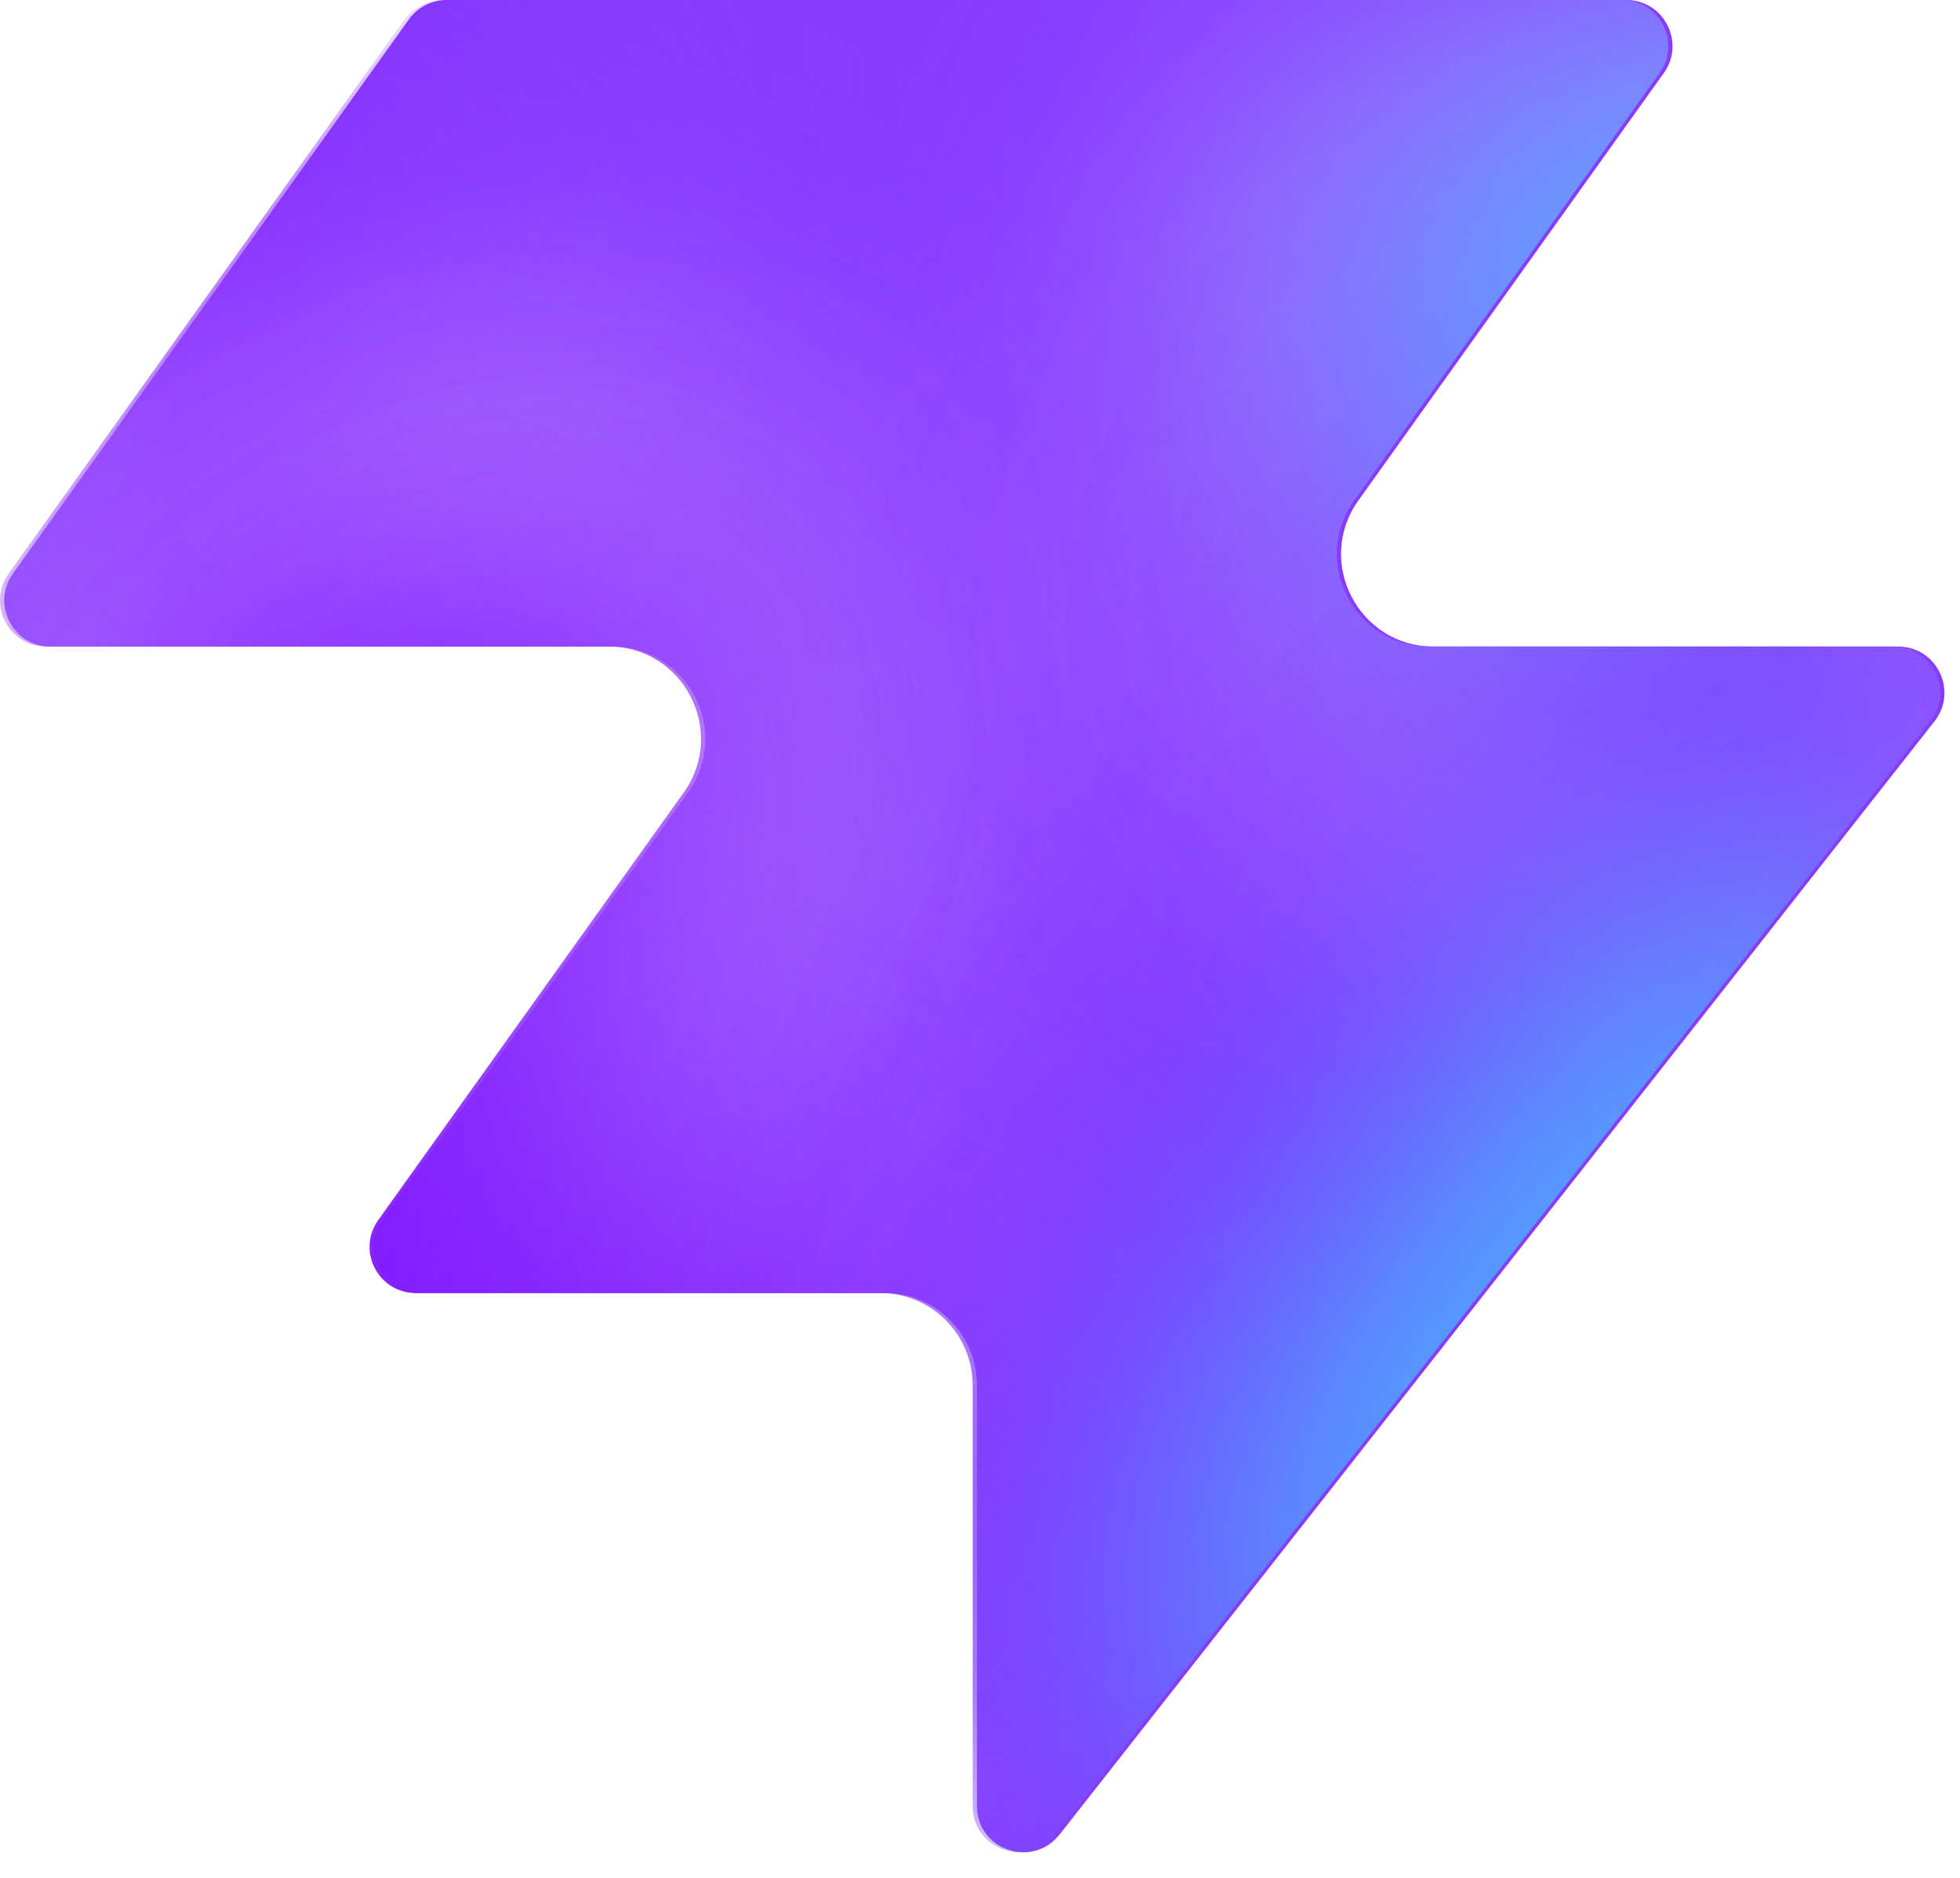
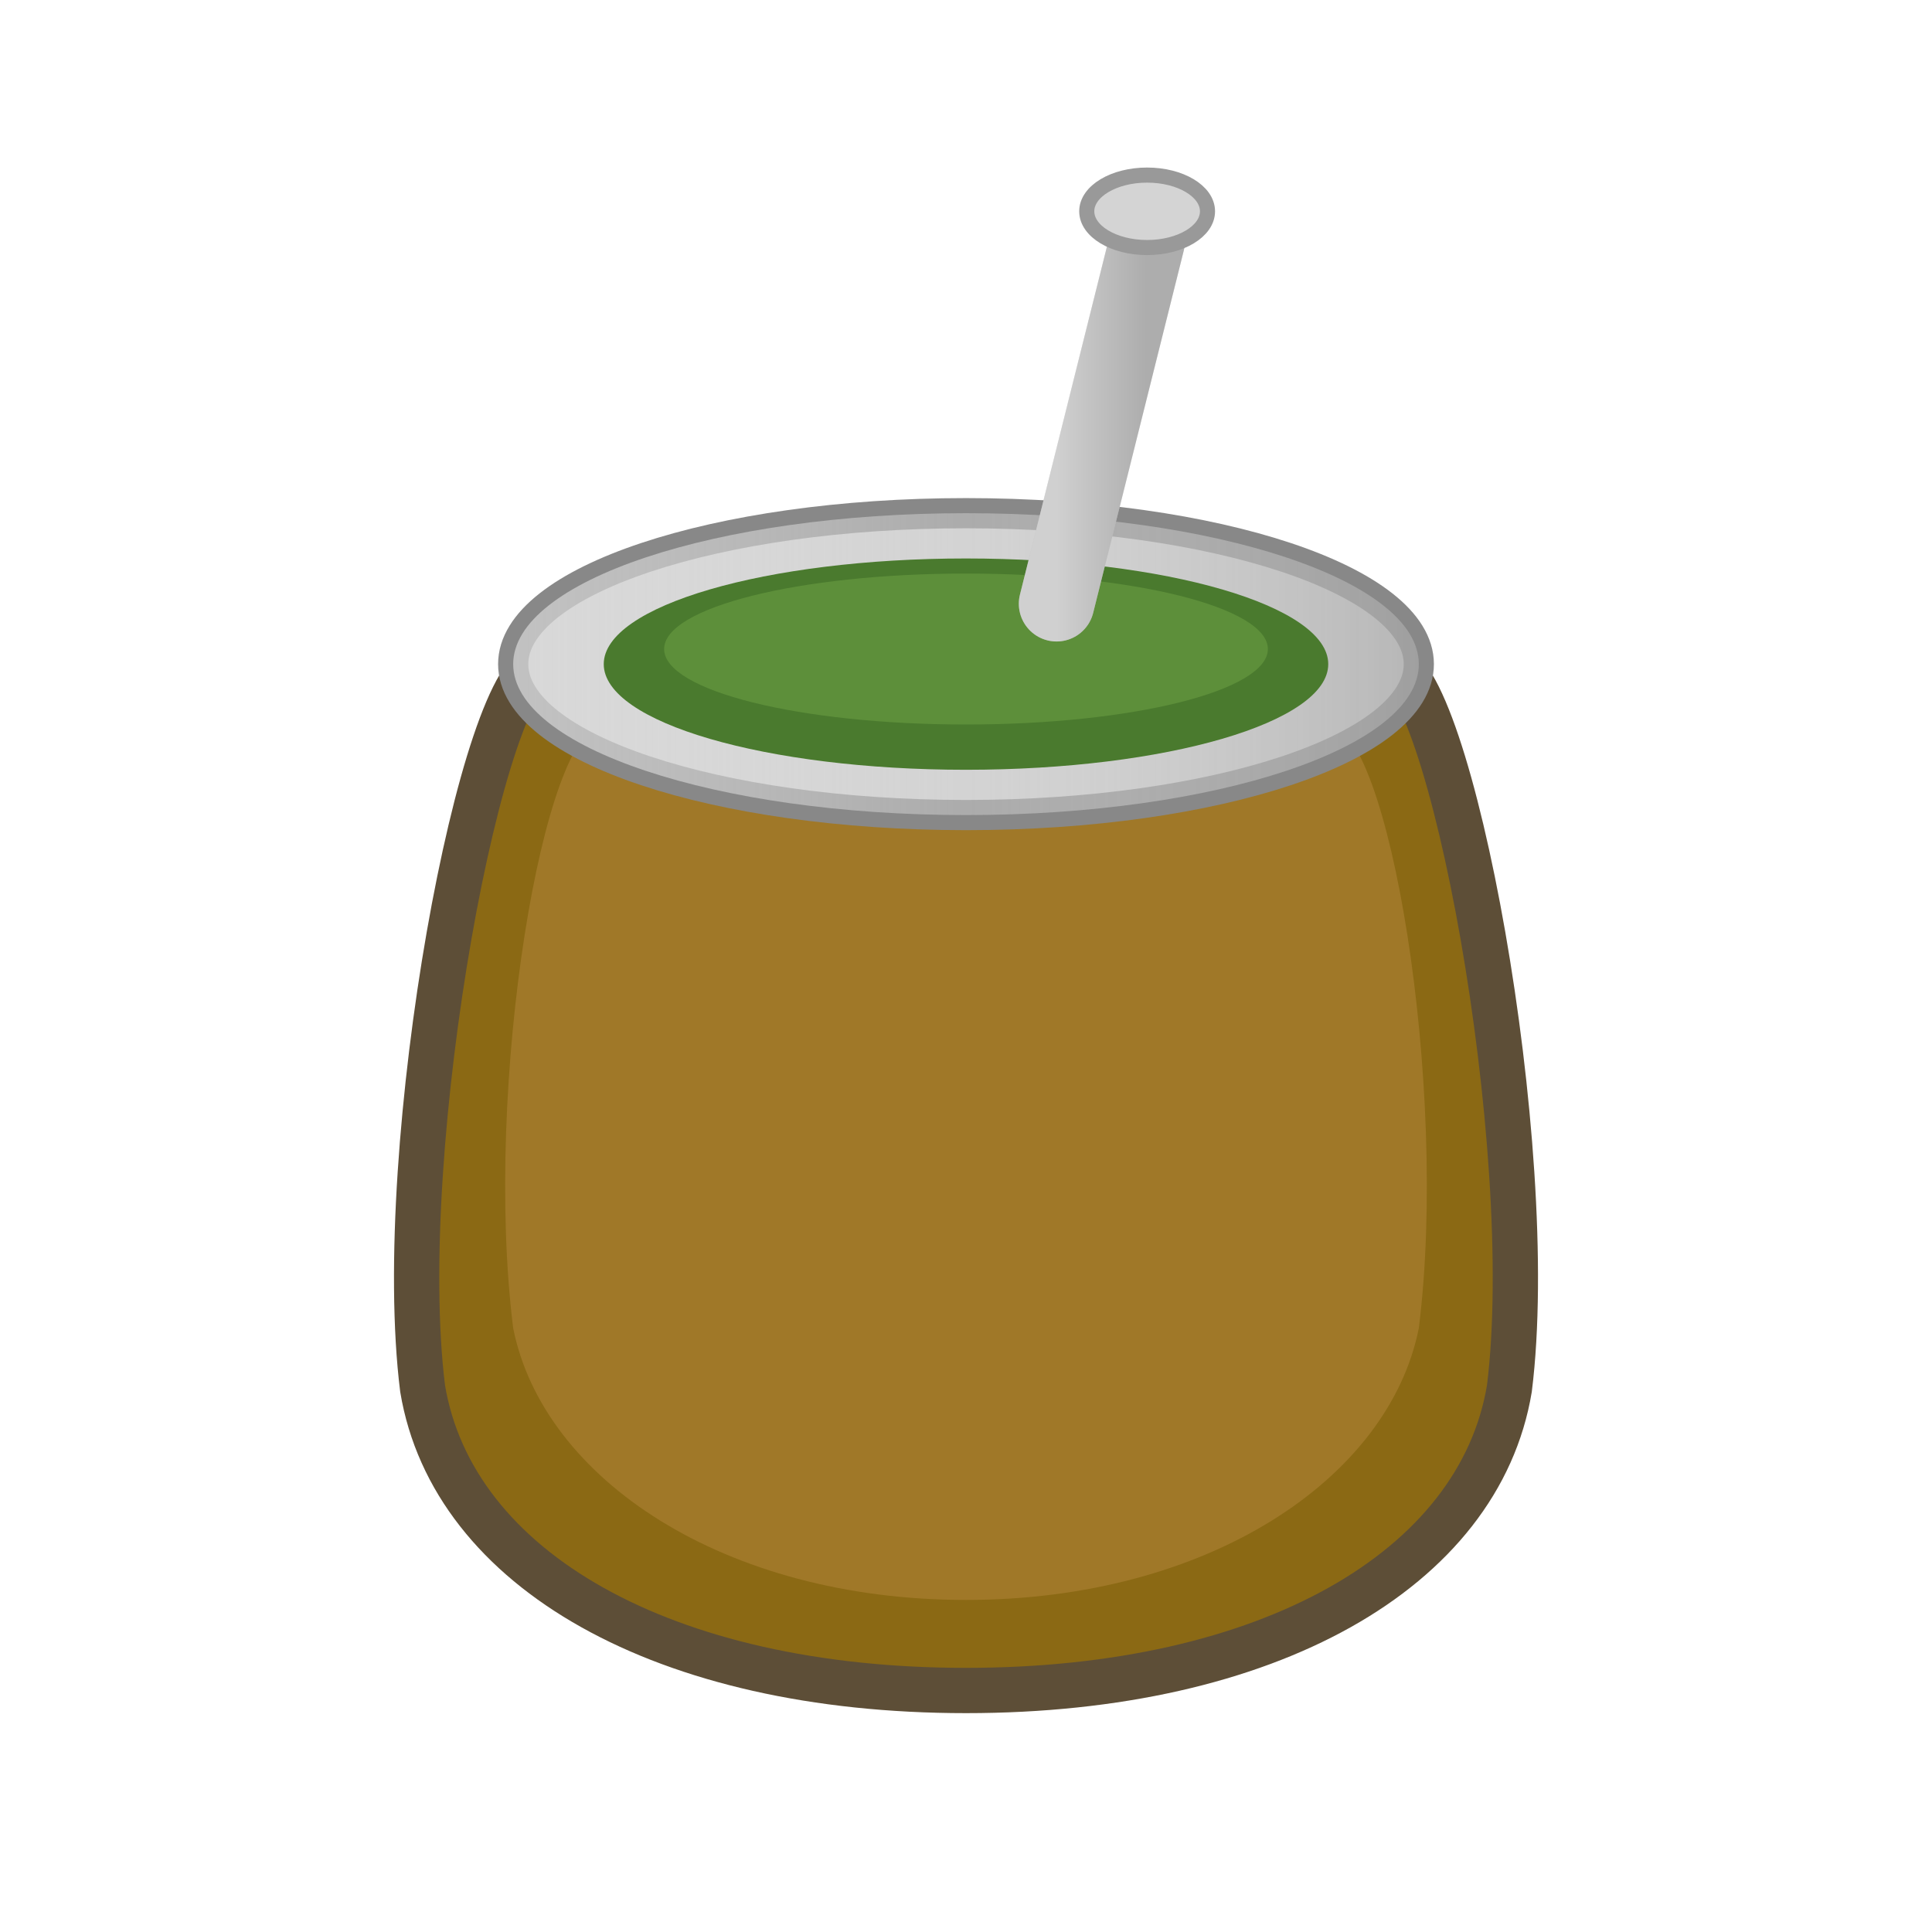
- <svg xmlns="http://www.w3.org/2000/svg" width="48" height="46" fill="none" viewBox="0 0 48 46">
-   <path fill="#863bff" d="M25.946 44.938c-.664.845-2.021.375-2.021-.698V33.937a2.26 2.26 0 0 0-2.262-2.262H10.287c-.92 0-1.456-1.04-.92-1.788l7.48-10.471c1.07-1.497 0-3.578-1.842-3.578H1.237c-.92 0-1.456-1.04-.92-1.788L10.013.474c.214-.297.556-.474.92-.474h28.894c.92 0 1.456 1.04.92 1.788l-7.48 10.471c-1.07 1.498 0 3.579 1.842 3.579h11.377c.943 0 1.473 1.088.89 1.83L25.947 44.94z" style="fill:#863bff;fill:color(display-p3 .525 .23 1);fill-opacity:1" />
-   <mask id="a" width="48" height="46" x="0" y="0" maskUnits="userSpaceOnUse" style="mask-type:alpha">
-     <path fill="#000" d="M25.842 44.938c-.664.844-2.021.375-2.021-.698V33.937a2.26 2.26 0 0 0-2.262-2.262H10.183c-.92 0-1.456-1.04-.92-1.788l7.48-10.471c1.07-1.498 0-3.579-1.842-3.579H1.133c-.92 0-1.456-1.04-.92-1.787L9.91.473c.214-.297.556-.474.92-.474h28.894c.92 0 1.456 1.04.92 1.788l-7.48 10.471c-1.07 1.498 0 3.578 1.842 3.578h11.377c.943 0 1.473 1.088.89 1.832L25.843 44.94z" style="fill:#000;fill-opacity:1" />
-   </mask>
-   <g mask="url(#a)">
-     <g filter="url(#b)">
-       <ellipse cx="5.508" cy="14.704" fill="#ede6ff" rx="5.508" ry="14.704" style="fill:#ede6ff;fill:color(display-p3 .927 .903 1);fill-opacity:1" transform="matrix(.00324 1 1 -.00324 -4.47 31.516)" />
-     </g>
-     <g filter="url(#c)">
-       <ellipse cx="10.399" cy="29.851" fill="#ede6ff" rx="10.399" ry="29.851" style="fill:#ede6ff;fill:color(display-p3 .927 .903 1);fill-opacity:1" transform="matrix(.00324 1 1 -.00324 -39.328 7.883)" />
-     </g>
-     <g filter="url(#d)">
-       <ellipse cx="5.508" cy="30.487" fill="#7e14ff" rx="5.508" ry="30.487" style="fill:#7e14ff;fill:color(display-p3 .492 .077 1);fill-opacity:1" transform="rotate(89.814 -25.913 -14.639)scale(1 -1)" />
-     </g>
-     <g filter="url(#e)">
-       <ellipse cx="5.508" cy="30.599" fill="#7e14ff" rx="5.508" ry="30.599" style="fill:#7e14ff;fill:color(display-p3 .492 .077 1);fill-opacity:1" transform="rotate(89.814 -32.644 -3.334)scale(1 -1)" />
-     </g>
-     <g filter="url(#f)">
-       <ellipse cx="5.508" cy="30.599" fill="#7e14ff" rx="5.508" ry="30.599" style="fill:#7e14ff;fill:color(display-p3 .492 .077 1);fill-opacity:1" transform="matrix(.00324 1 1 -.00324 -34.34 30.47)" />
-     </g>
-     <g filter="url(#g)">
-       <ellipse cx="14.072" cy="22.078" fill="#ede6ff" rx="14.072" ry="22.078" style="fill:#ede6ff;fill:color(display-p3 .927 .903 1);fill-opacity:1" transform="rotate(93.35 24.506 48.493)scale(-1 1)" />
-     </g>
-     <g filter="url(#h)">
-       <ellipse cx="3.47" cy="21.501" fill="#7e14ff" rx="3.47" ry="21.501" style="fill:#7e14ff;fill:color(display-p3 .492 .077 1);fill-opacity:1" transform="rotate(89.009 28.708 47.59)scale(-1 1)" />
-     </g>
-     <g filter="url(#i)">
-       <ellipse cx="3.47" cy="21.501" fill="#7e14ff" rx="3.47" ry="21.501" style="fill:#7e14ff;fill:color(display-p3 .492 .077 1);fill-opacity:1" transform="rotate(89.009 28.708 47.59)scale(-1 1)" />
-     </g>
-     <g filter="url(#j)">
-       <ellipse cx=".387" cy="8.972" fill="#7e14ff" rx="4.407" ry="29.108" style="fill:#7e14ff;fill:color(display-p3 .492 .077 1);fill-opacity:1" transform="rotate(39.51 .387 8.972)" />
-     </g>
-     <g filter="url(#k)">
-       <ellipse cx="47.523" cy="-6.092" fill="#7e14ff" rx="4.407" ry="29.108" style="fill:#7e14ff;fill:color(display-p3 .492 .077 1);fill-opacity:1" transform="rotate(37.892 47.523 -6.092)" />
-     </g>
-     <g filter="url(#l)">
-       <ellipse cx="41.412" cy="6.333" fill="#47bfff" rx="5.971" ry="9.665" style="fill:#47bfff;fill:color(display-p3 .28 .748 1);fill-opacity:1" transform="rotate(37.892 41.412 6.333)" />
-     </g>
-     <g filter="url(#m)">
-       <ellipse cx="-1.879" cy="38.332" fill="#7e14ff" rx="4.407" ry="29.108" style="fill:#7e14ff;fill:color(display-p3 .492 .077 1);fill-opacity:1" transform="rotate(37.892 -1.88 38.332)" />
-     </g>
-     <g filter="url(#n)">
-       <ellipse cx="-1.879" cy="38.332" fill="#7e14ff" rx="4.407" ry="29.108" style="fill:#7e14ff;fill:color(display-p3 .492 .077 1);fill-opacity:1" transform="rotate(37.892 -1.88 38.332)" />
-     </g>
-     <g filter="url(#o)">
-       <ellipse cx="35.651" cy="29.907" fill="#7e14ff" rx="4.407" ry="29.108" style="fill:#7e14ff;fill:color(display-p3 .492 .077 1);fill-opacity:1" transform="rotate(37.892 35.651 29.907)" />
-     </g>
-     <g filter="url(#p)">
-       <ellipse cx="38.418" cy="32.4" fill="#47bfff" rx="5.971" ry="15.297" style="fill:#47bfff;fill:color(display-p3 .28 .748 1);fill-opacity:1" transform="rotate(37.892 38.418 32.4)" />
-     </g>
-   </g>
+ <svg xmlns="http://www.w3.org/2000/svg" viewBox="0 0 64 64" width="64" height="64">
+   <path d="M18 22 C16 22, 13 38, 14 46 C15 52, 22 56, 32 56 C42 56, 49 52, 50 46 C51 38, 48 22, 46 22 Z" fill="#8B6914" stroke="#5D4E37" stroke-width="1.5" />
+   <path d="M20 24 C18 24, 16 36, 17 44 C18 49, 24 53, 32 53 C40 53, 46 49, 47 44 C48 36, 46 24, 44 24 Z" fill="#A07828" />
+   <ellipse cx="32" cy="22" rx="15" ry="5" fill="#C0C0C0" stroke="#888" stroke-width="1" />
+   <ellipse cx="32" cy="22" rx="15" ry="5" fill="url(#rimGrad)" />
+   <ellipse cx="32" cy="22" rx="12" ry="3.5" fill="#4A7A2E" />
+   <ellipse cx="32" cy="21.5" rx="10" ry="2.5" fill="#5D8F3A" />
+   <line x1="38" y1="8" x2="35" y2="20" stroke="#C0C0C0" stroke-width="2.5" stroke-linecap="round" />
+   <line x1="38" y1="8" x2="35" y2="20" stroke="url(#bombGrad)" stroke-width="2.5" stroke-linecap="round" />
+   <ellipse cx="38" cy="7" rx="2" ry="1.2" fill="#D4D4D4" stroke="#999" stroke-width="0.5" />
  <defs>
-     <filter id="b" width="60.045" height="41.654" x="-19.77" y="16.149" color-interpolation-filters="sRGB" filterUnits="userSpaceOnUse">
-       <feFlood flood-opacity="0" result="BackgroundImageFix" />
-       <feBlend in="SourceGraphic" in2="BackgroundImageFix" result="shape" />
-       <feGaussianBlur result="effect1_foregroundBlur_2002_17158" stdDeviation="7.659" />
-     </filter>
-     <filter id="c" width="90.34" height="51.437" x="-54.613" y="-7.533" color-interpolation-filters="sRGB" filterUnits="userSpaceOnUse">
-       <feFlood flood-opacity="0" result="BackgroundImageFix" />
-       <feBlend in="SourceGraphic" in2="BackgroundImageFix" result="shape" />
-       <feGaussianBlur result="effect1_foregroundBlur_2002_17158" stdDeviation="7.659" />
-     </filter>
-     <filter id="d" width="79.355" height="29.4" x="-49.64" y="2.03" color-interpolation-filters="sRGB" filterUnits="userSpaceOnUse">
-       <feFlood flood-opacity="0" result="BackgroundImageFix" />
-       <feBlend in="SourceGraphic" in2="BackgroundImageFix" result="shape" />
-       <feGaussianBlur result="effect1_foregroundBlur_2002_17158" stdDeviation="4.596" />
-     </filter>
-     <filter id="e" width="79.579" height="29.4" x="-45.045" y="20.029" color-interpolation-filters="sRGB" filterUnits="userSpaceOnUse">
-       <feFlood flood-opacity="0" result="BackgroundImageFix" />
-       <feBlend in="SourceGraphic" in2="BackgroundImageFix" result="shape" />
-       <feGaussianBlur result="effect1_foregroundBlur_2002_17158" stdDeviation="4.596" />
-     </filter>
-     <filter id="f" width="79.579" height="29.4" x="-43.513" y="21.178" color-interpolation-filters="sRGB" filterUnits="userSpaceOnUse">
-       <feFlood flood-opacity="0" result="BackgroundImageFix" />
-       <feBlend in="SourceGraphic" in2="BackgroundImageFix" result="shape" />
-       <feGaussianBlur result="effect1_foregroundBlur_2002_17158" stdDeviation="4.596" />
-     </filter>
-     <filter id="g" width="74.749" height="58.852" x="15.756" y="-17.901" color-interpolation-filters="sRGB" filterUnits="userSpaceOnUse">
-       <feFlood flood-opacity="0" result="BackgroundImageFix" />
-       <feBlend in="SourceGraphic" in2="BackgroundImageFix" result="shape" />
-       <feGaussianBlur result="effect1_foregroundBlur_2002_17158" stdDeviation="7.659" />
-     </filter>
-     <filter id="h" width="61.377" height="25.362" x="23.548" y="2.284" color-interpolation-filters="sRGB" filterUnits="userSpaceOnUse">
-       <feFlood flood-opacity="0" result="BackgroundImageFix" />
-       <feBlend in="SourceGraphic" in2="BackgroundImageFix" result="shape" />
-       <feGaussianBlur result="effect1_foregroundBlur_2002_17158" stdDeviation="4.596" />
-     </filter>
-     <filter id="i" width="61.377" height="25.362" x="23.548" y="2.284" color-interpolation-filters="sRGB" filterUnits="userSpaceOnUse">
-       <feFlood flood-opacity="0" result="BackgroundImageFix" />
-       <feBlend in="SourceGraphic" in2="BackgroundImageFix" result="shape" />
-       <feGaussianBlur result="effect1_foregroundBlur_2002_17158" stdDeviation="4.596" />
-     </filter>
-     <filter id="j" width="56.045" height="63.649" x="-27.636" y="-22.853" color-interpolation-filters="sRGB" filterUnits="userSpaceOnUse">
-       <feFlood flood-opacity="0" result="BackgroundImageFix" />
-       <feBlend in="SourceGraphic" in2="BackgroundImageFix" result="shape" />
-       <feGaussianBlur result="effect1_foregroundBlur_2002_17158" stdDeviation="4.596" />
-     </filter>
-     <filter id="k" width="54.814" height="64.646" x="20.116" y="-38.415" color-interpolation-filters="sRGB" filterUnits="userSpaceOnUse">
-       <feFlood flood-opacity="0" result="BackgroundImageFix" />
-       <feBlend in="SourceGraphic" in2="BackgroundImageFix" result="shape" />
-       <feGaussianBlur result="effect1_foregroundBlur_2002_17158" stdDeviation="4.596" />
-     </filter>
-     <filter id="l" width="33.541" height="35.313" x="24.641" y="-11.323" color-interpolation-filters="sRGB" filterUnits="userSpaceOnUse">
-       <feFlood flood-opacity="0" result="BackgroundImageFix" />
-       <feBlend in="SourceGraphic" in2="BackgroundImageFix" result="shape" />
-       <feGaussianBlur result="effect1_foregroundBlur_2002_17158" stdDeviation="4.596" />
-     </filter>
-     <filter id="m" width="54.814" height="64.646" x="-29.286" y="6.009" color-interpolation-filters="sRGB" filterUnits="userSpaceOnUse">
-       <feFlood flood-opacity="0" result="BackgroundImageFix" />
-       <feBlend in="SourceGraphic" in2="BackgroundImageFix" result="shape" />
-       <feGaussianBlur result="effect1_foregroundBlur_2002_17158" stdDeviation="4.596" />
-     </filter>
-     <filter id="n" width="54.814" height="64.646" x="-29.286" y="6.009" color-interpolation-filters="sRGB" filterUnits="userSpaceOnUse">
-       <feFlood flood-opacity="0" result="BackgroundImageFix" />
-       <feBlend in="SourceGraphic" in2="BackgroundImageFix" result="shape" />
-       <feGaussianBlur result="effect1_foregroundBlur_2002_17158" stdDeviation="4.596" />
-     </filter>
-     <filter id="o" width="54.814" height="64.646" x="8.244" y="-2.416" color-interpolation-filters="sRGB" filterUnits="userSpaceOnUse">
-       <feFlood flood-opacity="0" result="BackgroundImageFix" />
-       <feBlend in="SourceGraphic" in2="BackgroundImageFix" result="shape" />
-       <feGaussianBlur result="effect1_foregroundBlur_2002_17158" stdDeviation="4.596" />
-     </filter>
-     <filter id="p" width="39.409" height="43.623" x="18.713" y="10.588" color-interpolation-filters="sRGB" filterUnits="userSpaceOnUse">
-       <feFlood flood-opacity="0" result="BackgroundImageFix" />
-       <feBlend in="SourceGraphic" in2="BackgroundImageFix" result="shape" />
-       <feGaussianBlur result="effect1_foregroundBlur_2002_17158" stdDeviation="4.596" />
-     </filter>
+     <linearGradient id="rimGrad" x1="0" y1="0" x2="1" y2="0">
+       <stop offset="0%" stop-color="#E8E8E8" stop-opacity="0.6" />
+       <stop offset="50%" stop-color="#FFF" stop-opacity="0.3" />
+       <stop offset="100%" stop-color="#B0B0B0" stop-opacity="0.6" />
+     </linearGradient>
+     <linearGradient id="bombGrad" x1="0" y1="0" x2="1" y2="0">
+       <stop offset="0%" stop-color="#E0E0E0" stop-opacity="0.5" />
+       <stop offset="100%" stop-color="#999" stop-opacity="0.5" />
+     </linearGradient>
  </defs>
</svg>
